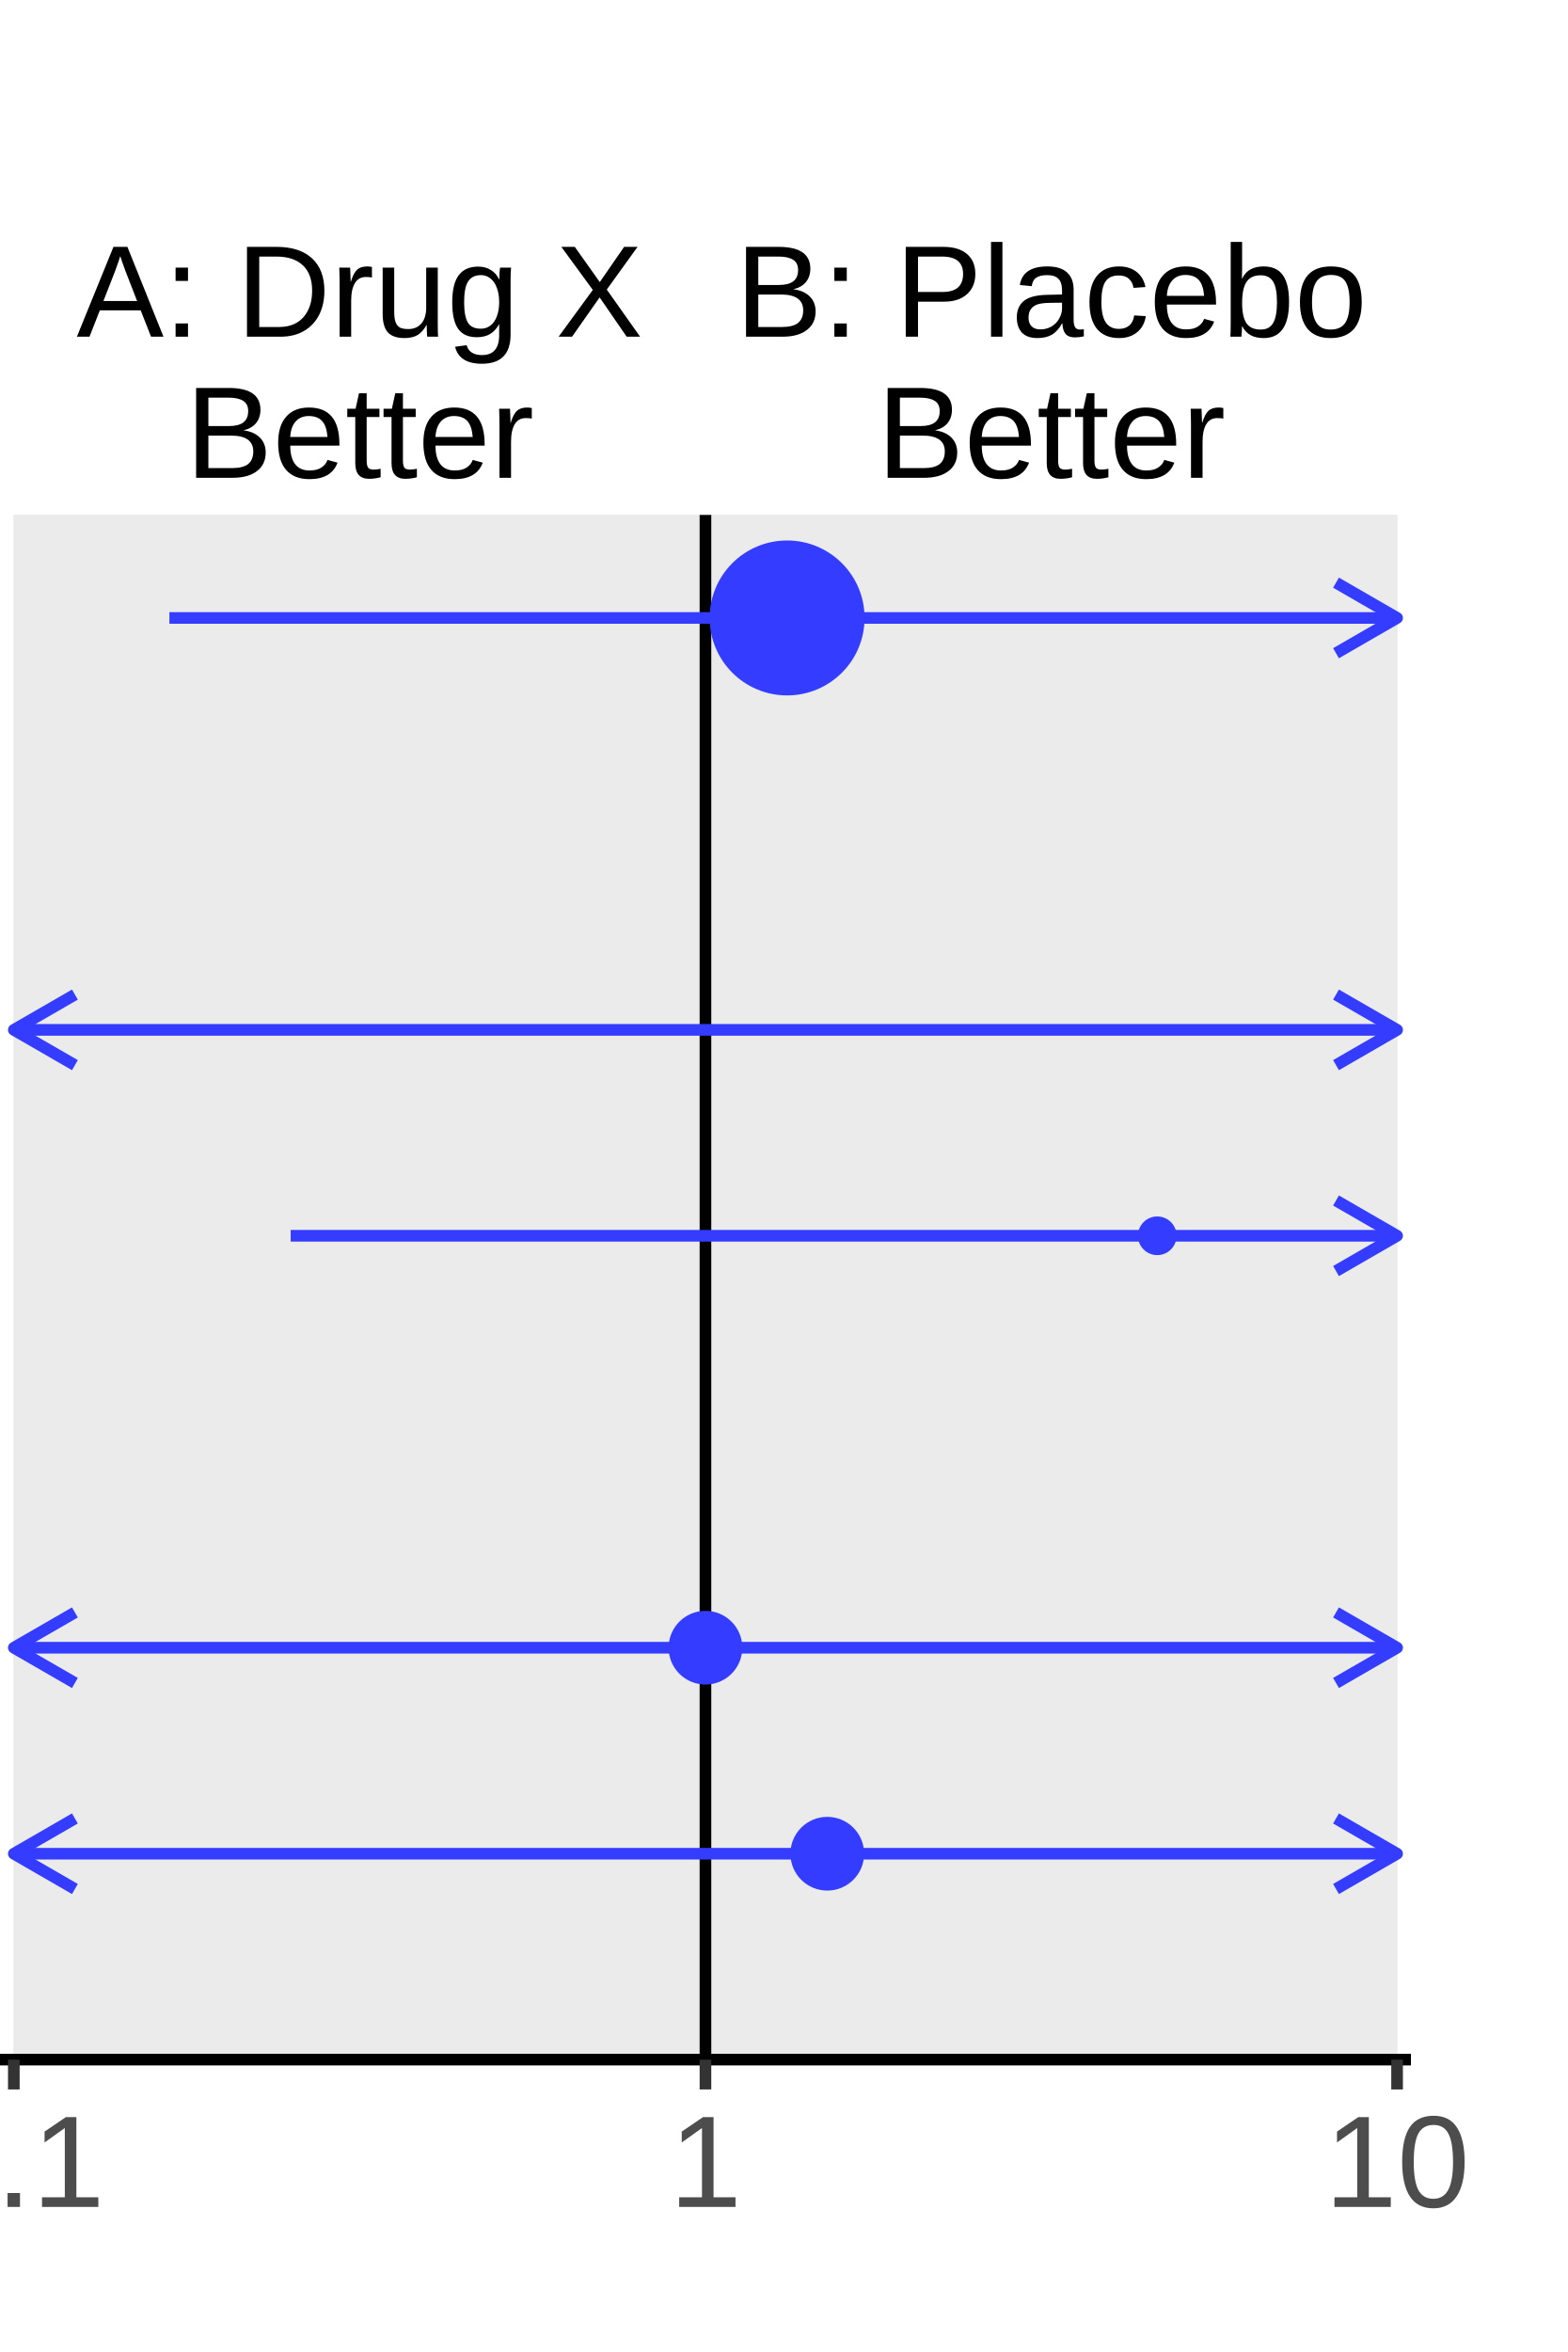
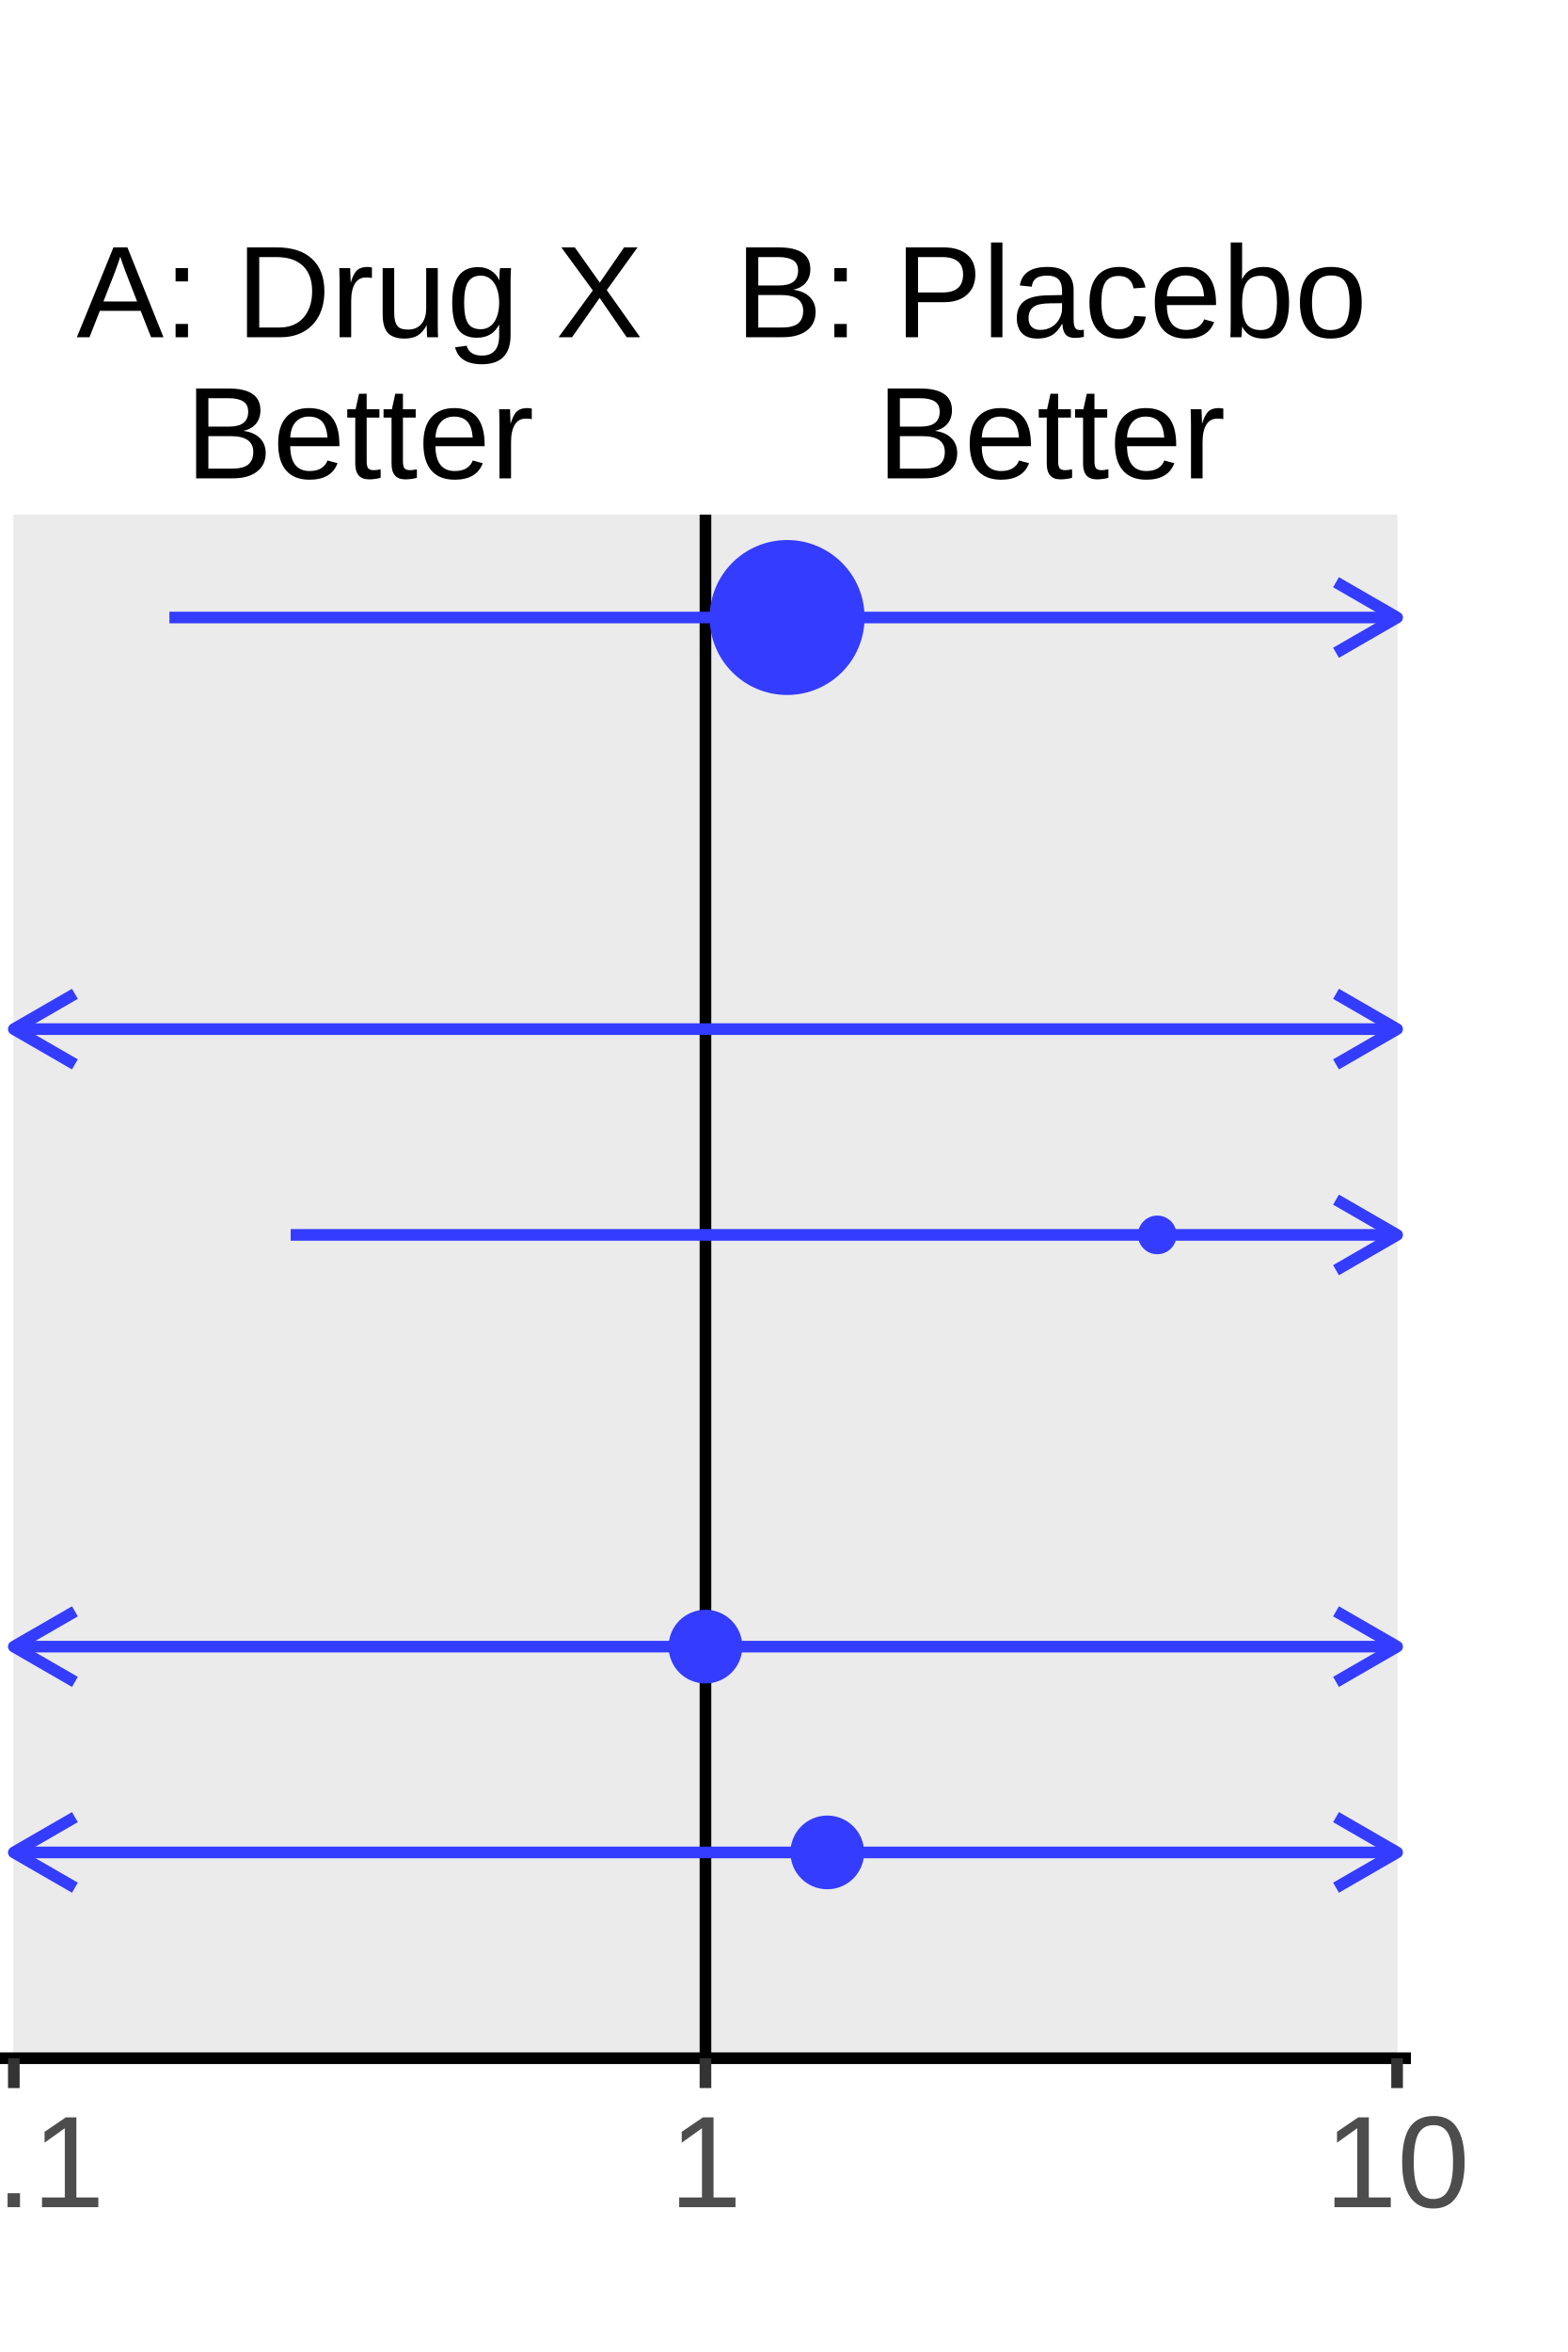
<svg xmlns="http://www.w3.org/2000/svg" class="svglite" width="144.00pt" height="216.00pt" viewBox="0 0 144.00 216.00">
  <defs>
    <style type="text/css">
    .svglite line, .svglite polyline, .svglite polygon, .svglite path, .svglite rect, .svglite circle {
      fill: none;
      stroke: #000000;
      stroke-linecap: round;
      stroke-linejoin: round;
      stroke-miterlimit: 10.00;
    }
    .svglite text {
      white-space: pre;
    }
  </style>
  </defs>
  <rect width="100%" height="100%" style="stroke: none; fill: none;" />
  <defs>
    <clipPath id="cpMC4wMHwxNDQuMDB8MC4wMHwyMTYuMDA=">
      <rect x="0.00" y="0.00" width="144.00" height="216.00" />
    </clipPath>
  </defs>
  <g clip-path="url(#cpMC4wMHwxNDQuMDB8MC4wMHwyMTYuMDA=)">
    <rect x="0.00" y="0.00" width="144.00" height="216.00" style="stroke-width: 1.07; stroke: none;" />
-     <rect x="0.00" y="0.00" width="129.60" height="189.15" style="stroke-width: 1.07; stroke: none;" />
-     <rect x="1.27" y="47.29" width="127.06" height="141.86" style="stroke-width: 1.07; stroke: none; stroke-linecap: butt; stroke-linejoin: miter; fill: #EBEBEB;" />
-     <rect x="1.27" y="47.29" width="127.06" height="141.86" style="stroke-width: 1.07; stroke: none; stroke-linecap: butt; stroke-linejoin: miter; fill: #EBEBEB;" />
-     <rect x="1.27" y="47.29" width="127.06" height="141.86" style="stroke-width: 1.07; stroke: none; stroke-linecap: butt; stroke-linejoin: miter; fill: #EBEBEB;" />
-     <rect x="1.27" y="47.29" width="127.06" height="141.86" style="stroke-width: 1.07; stroke: none; stroke-linecap: butt; stroke-linejoin: miter; fill: #EBEBEB;" />
-     <rect x="1.27" y="47.29" width="127.06" height="141.86" style="stroke-width: 1.07; stroke: none; stroke-linecap: butt; stroke-linejoin: miter; fill: #EBEBEB;" />
-     <line x1="64.80" y1="189.15" x2="64.80" y2="47.29" style="stroke-width: 1.07; stroke-linecap: butt;" />
-     <text x="33.04" y="30.92" text-anchor="middle" style="font-size: 12.00px; font-family: &quot;Arial&quot;;" textLength="52.03px" lengthAdjust="spacingAndGlyphs">A: Drug X</text>
-     <text x="33.04" y="43.88" text-anchor="middle" style="font-size: 12.00px; font-family: &quot;Arial&quot;;" textLength="32.02px" lengthAdjust="spacingAndGlyphs">Better</text>
-     <text x="96.56" y="30.92" text-anchor="middle" style="font-size: 12.00px; font-family: &quot;Arial&quot;;" textLength="58.05px" lengthAdjust="spacingAndGlyphs">B: Placebo</text>
-     <text x="96.56" y="43.88" text-anchor="middle" style="font-size: 12.00px; font-family: &quot;Arial&quot;;" textLength="32.02px" lengthAdjust="spacingAndGlyphs">Better</text>
-     <circle cx="72.30" cy="56.75" r="6.76" style="stroke-width: 0.71; stroke: #343CFF; fill: #343CFF;" />
-     <circle cx="106.30" cy="113.49" r="1.42" style="stroke-width: 0.71; stroke: #343CFF; fill: #343CFF;" />
-     <circle cx="64.80" cy="151.32" r="3.03" style="stroke-width: 0.71; stroke: #343CFF; fill: #343CFF;" />
-     <circle cx="75.99" cy="170.24" r="3.03" style="stroke-width: 0.71; stroke: #343CFF; fill: #343CFF;" />
-     <line x1="15.56" y1="56.75" x2="128.33" y2="56.75" style="stroke-width: 1.07; stroke: #343CFF; stroke-linecap: butt;" />
-     <polyline points="122.72,59.99 128.33,56.75 122.72,53.51 " style="stroke-width: 1.07; stroke: #343CFF; stroke-linecap: butt;" />
-     <line x1="1.27" y1="94.58" x2="128.33" y2="94.58" style="stroke-width: 1.07; stroke: #343CFF; stroke-linecap: butt;" />
-     <polyline points="6.88,91.34 1.27,94.58 6.88,97.82 " style="stroke-width: 1.07; stroke: #343CFF; stroke-linecap: butt;" />
-     <polyline points="122.72,97.82 128.33,94.58 122.72,91.34 " style="stroke-width: 1.07; stroke: #343CFF; stroke-linecap: butt;" />
-     <line x1="26.70" y1="113.49" x2="128.33" y2="113.49" style="stroke-width: 1.07; stroke: #343CFF; stroke-linecap: butt;" />
-     <polyline points="122.72,116.73 128.33,113.49 122.72,110.25 " style="stroke-width: 1.07; stroke: #343CFF; stroke-linecap: butt;" />
-     <line x1="1.27" y1="151.32" x2="128.33" y2="151.32" style="stroke-width: 1.07; stroke: #343CFF; stroke-linecap: butt;" />
-     <polyline points="6.88,148.08 1.27,151.32 6.88,154.56 " style="stroke-width: 1.07; stroke: #343CFF; stroke-linecap: butt;" />
-     <polyline points="122.72,154.56 128.33,151.32 122.72,148.08 " style="stroke-width: 1.07; stroke: #343CFF; stroke-linecap: butt;" />
-     <line x1="1.27" y1="170.24" x2="128.33" y2="170.24" style="stroke-width: 1.07; stroke: #343CFF; stroke-linecap: butt;" />
-     <polyline points="6.88,167.00 1.27,170.24 6.88,173.48 " style="stroke-width: 1.07; stroke: #343CFF; stroke-linecap: butt;" />
-     <polyline points="122.72,173.48 128.33,170.24 122.72,167.00 " style="stroke-width: 1.07; stroke: #343CFF; stroke-linecap: butt;" />
-     <polyline points="0.00,189.15 129.60,189.15 " style="stroke-width: 1.07; stroke-linecap: butt;" />
-     <polyline points="1.27,191.89 1.27,189.15 " style="stroke-width: 1.07; stroke: #333333; stroke-linecap: butt;" />
-     <polyline points="64.80,191.89 64.80,189.15 " style="stroke-width: 1.07; stroke: #333333; stroke-linecap: butt;" />
-     <polyline points="128.33,191.89 128.33,189.15 " style="stroke-width: 1.07; stroke: #333333; stroke-linecap: butt;" />
-     <text x="1.27" y="202.68" text-anchor="middle" style="font-size: 12.00px;fill: #4D4D4D; font-family: &quot;Arial&quot;;" textLength="16.68px" lengthAdjust="spacingAndGlyphs">0.1</text>
-     <text x="64.80" y="202.68" text-anchor="middle" style="font-size: 12.00px;fill: #4D4D4D; font-family: &quot;Arial&quot;;" textLength="6.67px" lengthAdjust="spacingAndGlyphs">1</text>
-     <text x="128.33" y="202.68" text-anchor="middle" style="font-size: 12.00px;fill: #4D4D4D; font-family: &quot;Arial&quot;;" textLength="13.35px" lengthAdjust="spacingAndGlyphs">10</text>
+     <rect x="0.00" y="-0" width="129.60" height="189.02" style="stroke-width: 1.07; stroke: none;" />
+     <rect x="1.27" y="47.26" width="127.06" height="141.77" style="stroke-width: 1.07; stroke: none; stroke-linecap: butt; stroke-linejoin: miter; fill: #EBEBEB;" />
+     <rect x="1.27" y="47.26" width="127.06" height="141.77" style="stroke-width: 1.07; stroke: none; stroke-linecap: butt; stroke-linejoin: miter; fill: #EBEBEB;" />
+     <rect x="1.27" y="47.26" width="127.06" height="141.77" style="stroke-width: 1.07; stroke: none; stroke-linecap: butt; stroke-linejoin: miter; fill: #EBEBEB;" />
+     <rect x="1.27" y="47.26" width="127.06" height="141.77" style="stroke-width: 1.07; stroke: none; stroke-linecap: butt; stroke-linejoin: miter; fill: #EBEBEB;" />
+     <rect x="1.27" y="47.26" width="127.06" height="141.77" style="stroke-width: 1.07; stroke: none; stroke-linecap: butt; stroke-linejoin: miter; fill: #EBEBEB;" />
+     <line x1="64.80" y1="189.02" x2="64.80" y2="47.26" style="stroke-width: 1.07; stroke-linecap: butt;" />
+     <text x="33.04" y="30.97" text-anchor="middle" style="font-size: 12.00px; font-family: &quot;Liberation Sans&quot;;" textLength="57.30px" lengthAdjust="spacingAndGlyphs">A: Drug X</text>
+     <text x="33.04" y="43.93" text-anchor="middle" style="font-size: 12.00px; font-family: &quot;Liberation Sans&quot;;" textLength="37.36px" lengthAdjust="spacingAndGlyphs">Better</text>
+     <text x="96.56" y="30.97" text-anchor="middle" style="font-size: 12.00px; font-family: &quot;Liberation Sans&quot;;" textLength="62.98px" lengthAdjust="spacingAndGlyphs">B: Placebo</text>
+     <text x="96.56" y="43.93" text-anchor="middle" style="font-size: 12.00px; font-family: &quot;Liberation Sans&quot;;" textLength="37.36px" lengthAdjust="spacingAndGlyphs">Better</text>
+     <circle cx="72.30" cy="56.71" r="6.76" style="stroke-width: 0.71; stroke: #343CFF; fill: #343CFF;" />
+     <circle cx="106.30" cy="113.41" r="1.42" style="stroke-width: 0.71; stroke: #343CFF; fill: #343CFF;" />
+     <circle cx="64.80" cy="151.22" r="3.03" style="stroke-width: 0.71; stroke: #343CFF; fill: #343CFF;" />
+     <circle cx="75.99" cy="170.12" r="3.03" style="stroke-width: 0.71; stroke: #343CFF; fill: #343CFF;" />
+     <line x1="15.56" y1="56.71" x2="128.33" y2="56.71" style="stroke-width: 1.07; stroke: #343CFF; stroke-linecap: butt;" />
+     <polyline points="122.72,59.95 128.33,56.71 122.72,53.47 " style="stroke-width: 1.07; stroke: #343CFF; stroke-linecap: butt;" />
+     <line x1="1.27" y1="94.51" x2="128.33" y2="94.51" style="stroke-width: 1.07; stroke: #343CFF; stroke-linecap: butt;" />
+     <polyline points="6.88,91.27 1.27,94.51 6.88,97.75 " style="stroke-width: 1.07; stroke: #343CFF; stroke-linecap: butt;" />
+     <polyline points="122.72,97.75 128.33,94.51 122.72,91.27 " style="stroke-width: 1.07; stroke: #343CFF; stroke-linecap: butt;" />
+     <line x1="26.70" y1="113.41" x2="128.33" y2="113.41" style="stroke-width: 1.07; stroke: #343CFF; stroke-linecap: butt;" />
+     <polyline points="122.72,116.65 128.33,113.41 122.72,110.17 " style="stroke-width: 1.07; stroke: #343CFF; stroke-linecap: butt;" />
+     <line x1="1.27" y1="151.22" x2="128.33" y2="151.22" style="stroke-width: 1.07; stroke: #343CFF; stroke-linecap: butt;" />
+     <polyline points="6.88,147.98 1.27,151.22 6.88,154.46 " style="stroke-width: 1.07; stroke: #343CFF; stroke-linecap: butt;" />
+     <polyline points="122.72,154.46 128.33,151.22 122.72,147.98 " style="stroke-width: 1.07; stroke: #343CFF; stroke-linecap: butt;" />
+     <line x1="1.27" y1="170.12" x2="128.33" y2="170.12" style="stroke-width: 1.07; stroke: #343CFF; stroke-linecap: butt;" />
+     <polyline points="6.88,166.88 1.27,170.12 6.88,173.36 " style="stroke-width: 1.07; stroke: #343CFF; stroke-linecap: butt;" />
+     <polyline points="122.72,173.36 128.33,170.12 122.72,166.88 " style="stroke-width: 1.07; stroke: #343CFF; stroke-linecap: butt;" />
+     <polyline points="0.00,189.02 129.60,189.02 " style="stroke-width: 1.07; stroke-linecap: butt;" />
+     <polyline points="1.27,191.76 1.27,189.02 " style="stroke-width: 1.07; stroke: #333333; stroke-linecap: butt;" />
+     <polyline points="64.80,191.76 64.80,189.02 " style="stroke-width: 1.07; stroke: #333333; stroke-linecap: butt;" />
+     <polyline points="128.33,191.76 128.33,189.02 " style="stroke-width: 1.07; stroke: #333333; stroke-linecap: butt;" />
+     <text x="1.27" y="202.70" text-anchor="middle" style="font-size: 12.00px;fill: #4D4D4D; font-family: &quot;Liberation Sans&quot;;" textLength="19.09px" lengthAdjust="spacingAndGlyphs">0.1</text>
+     <text x="64.80" y="202.70" text-anchor="middle" style="font-size: 12.00px;fill: #4D4D4D; font-family: &quot;Liberation Sans&quot;;" textLength="7.64px" lengthAdjust="spacingAndGlyphs">1</text>
+     <text x="128.33" y="202.70" text-anchor="middle" style="font-size: 12.00px;fill: #4D4D4D; font-family: &quot;Liberation Sans&quot;;" textLength="15.28px" lengthAdjust="spacingAndGlyphs">10</text>
  </g>
</svg>
